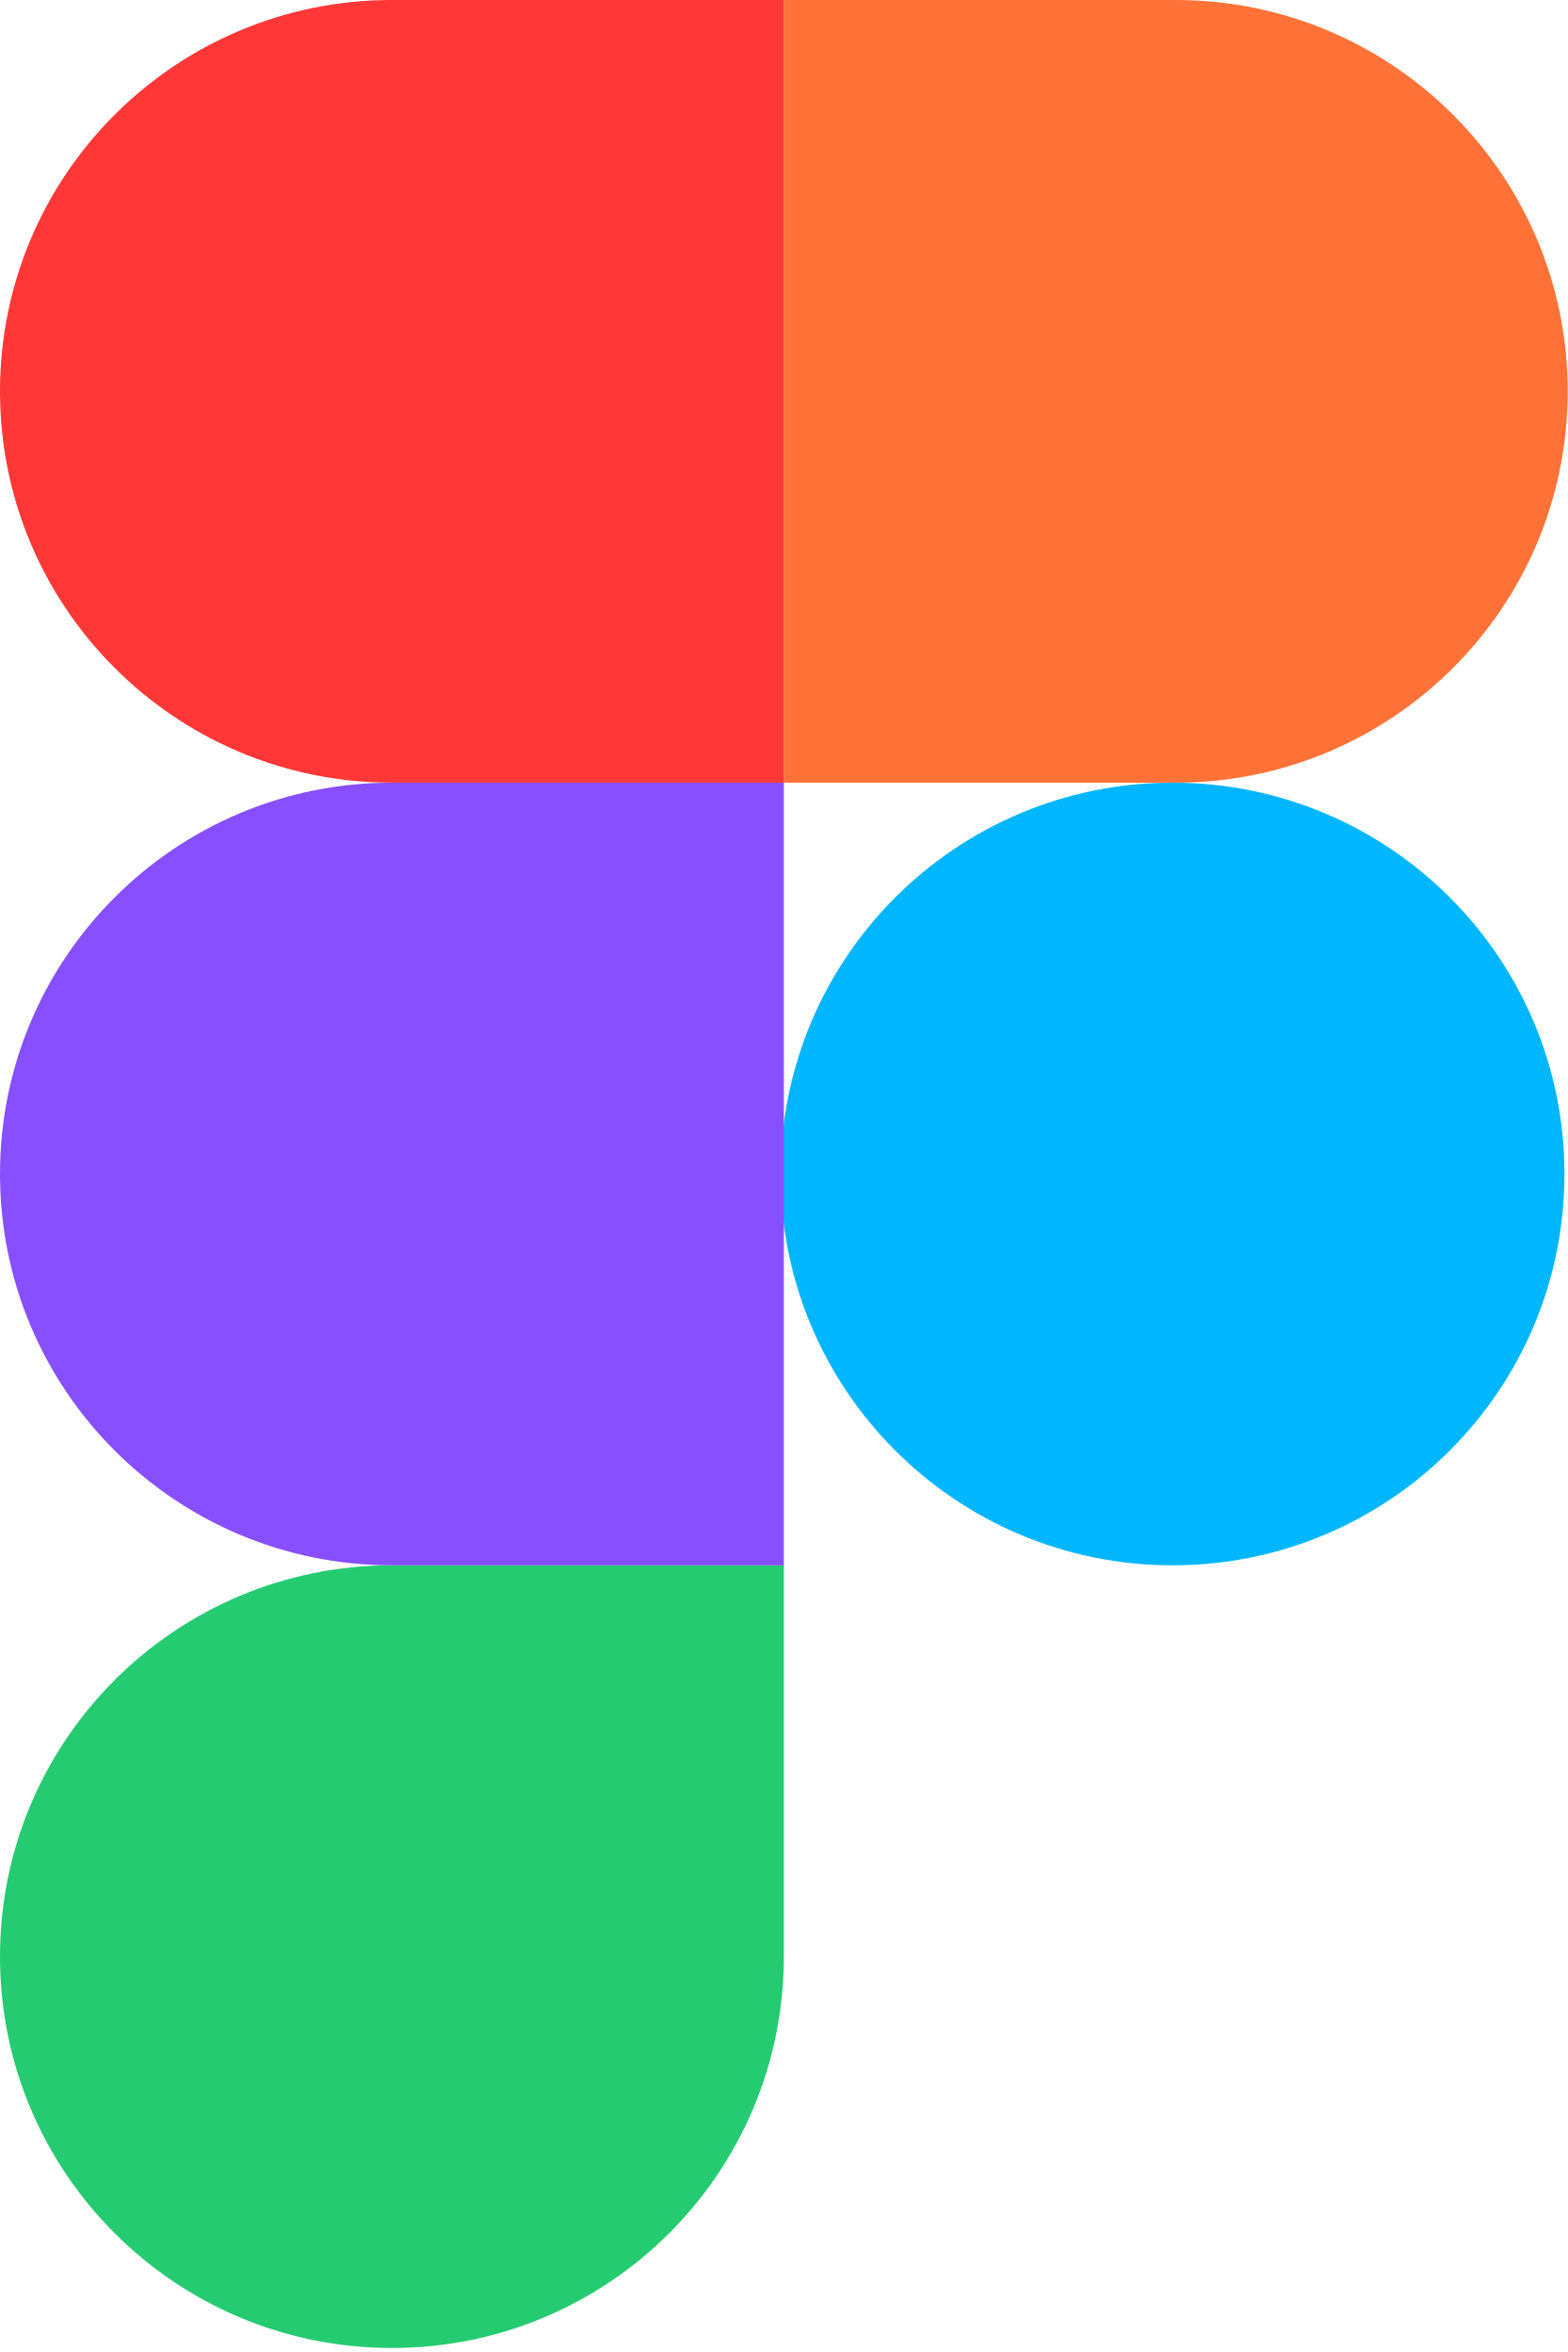
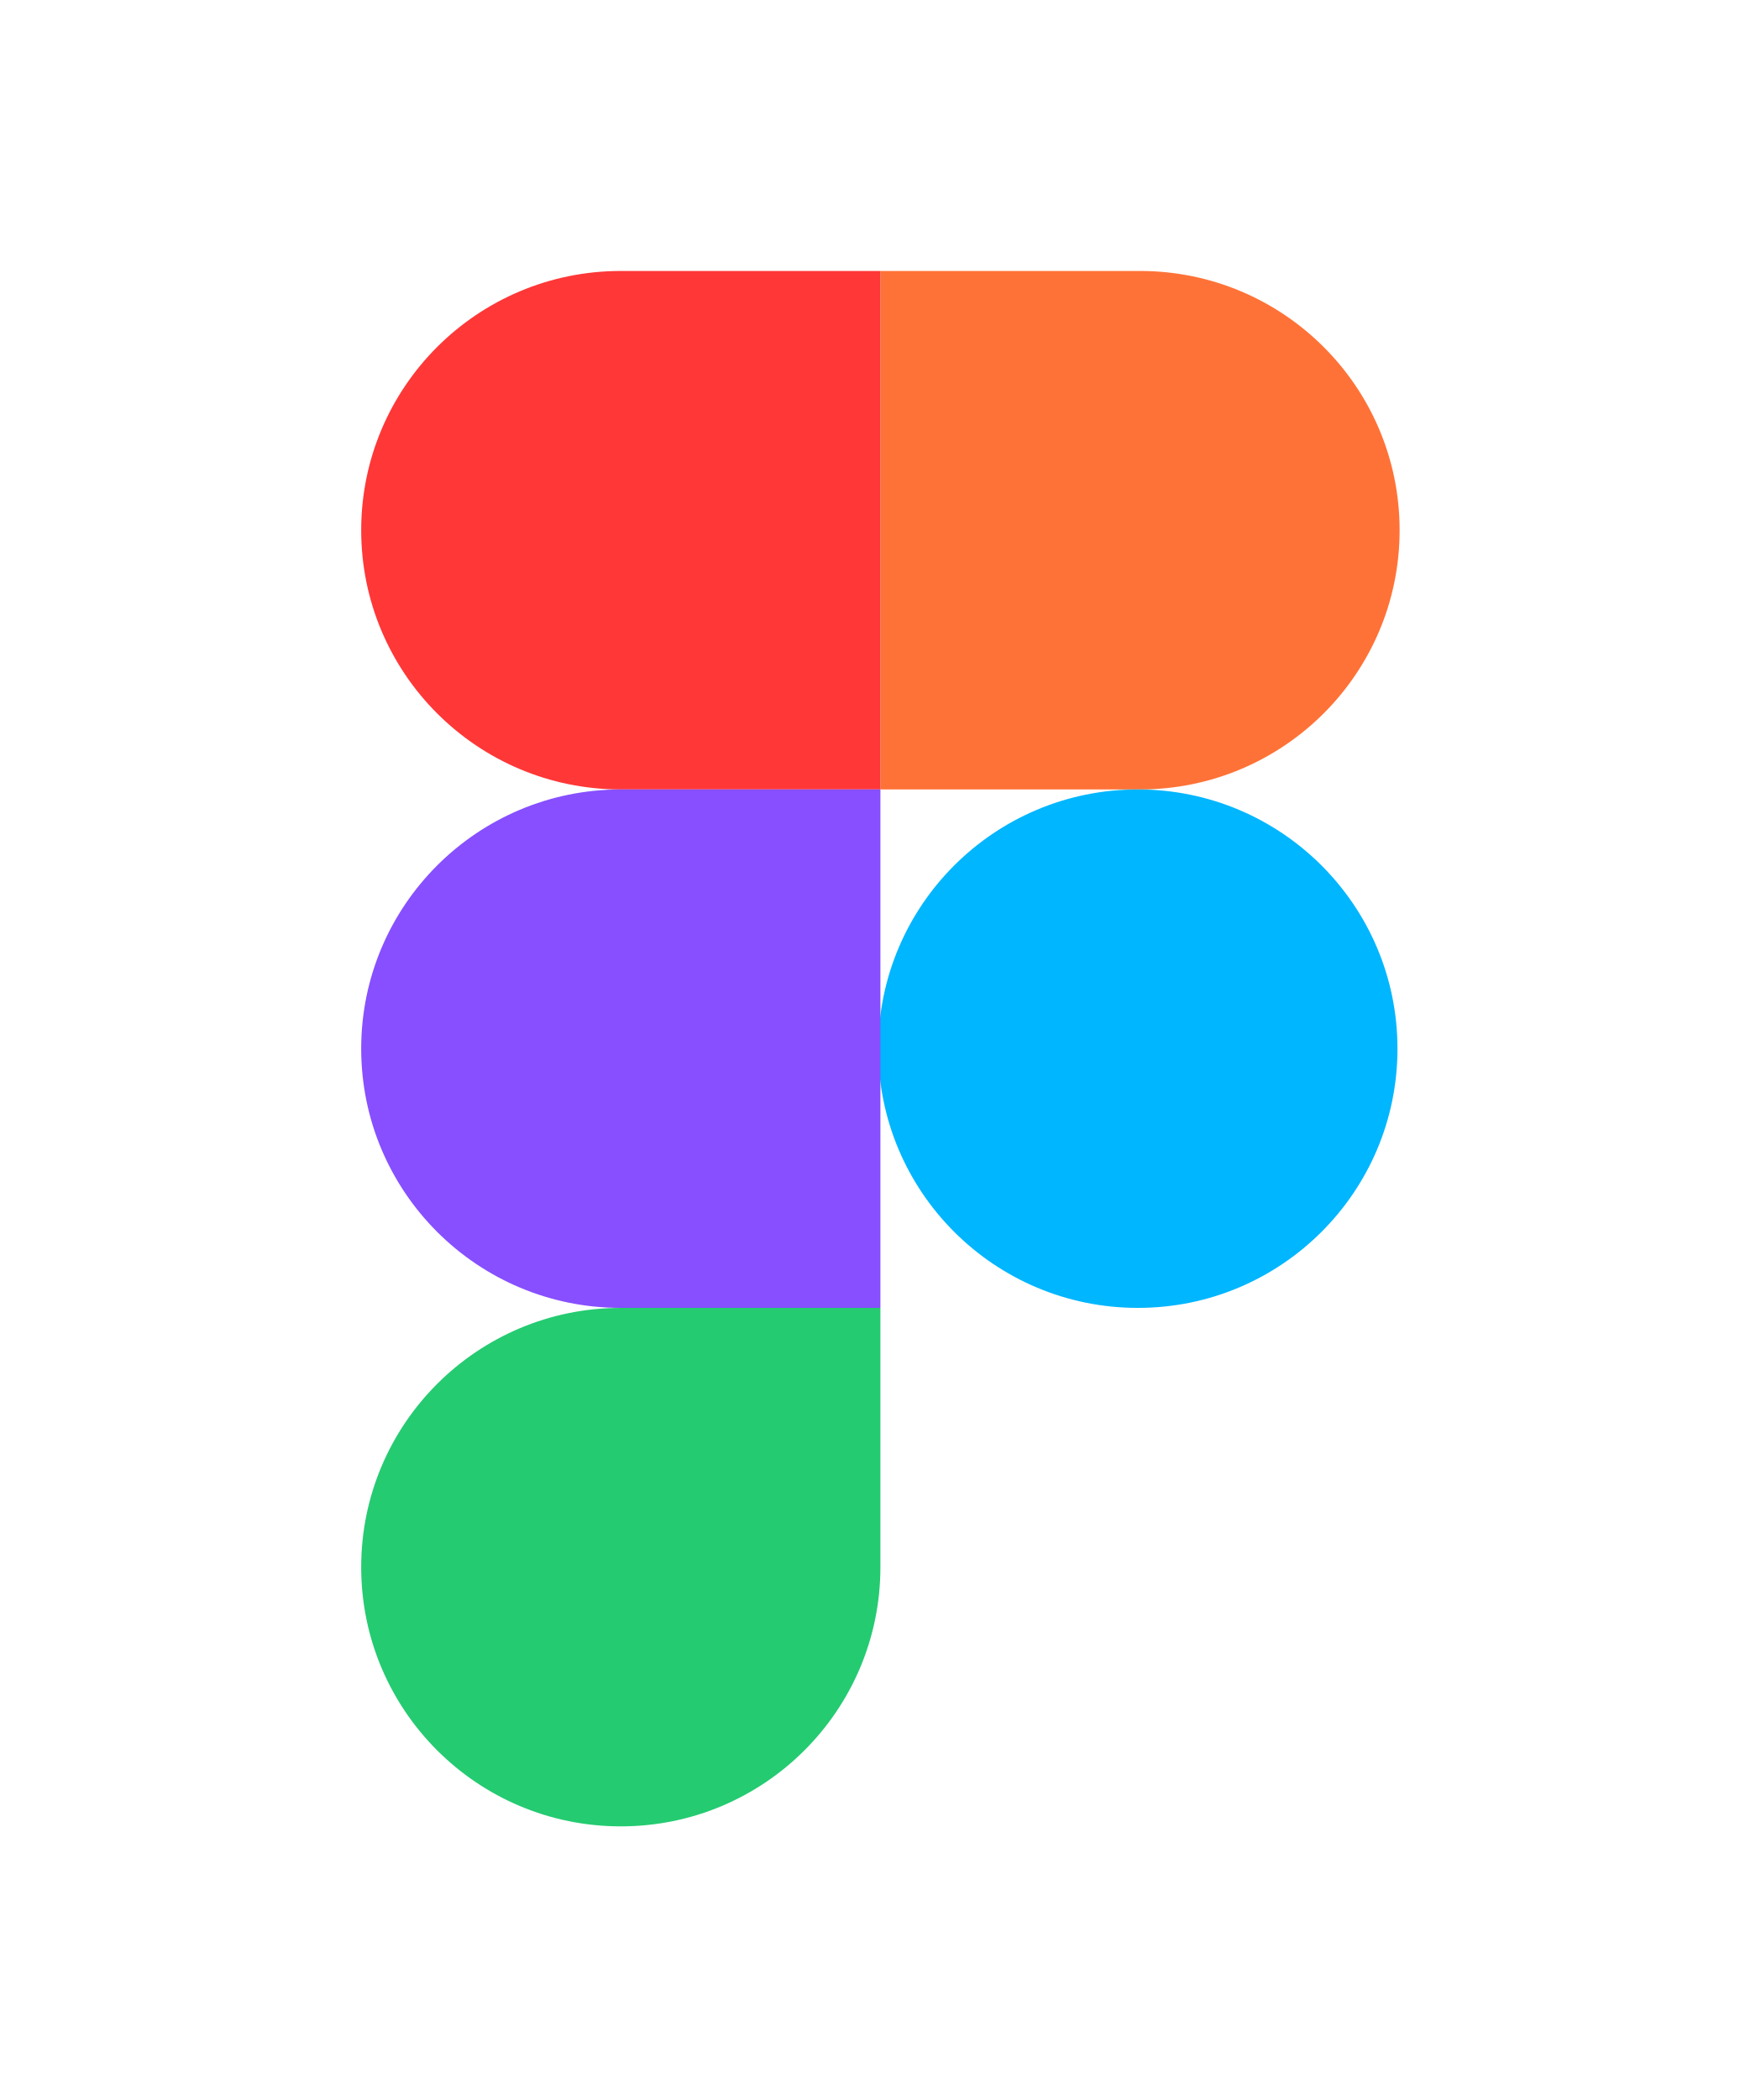
- <svg xmlns="http://www.w3.org/2000/svg" width="100%" height="100%" viewBox="0 0 46 69" fill="none">
+ <svg xmlns="http://www.w3.org/2000/svg" width="100%" height="100%" viewBox="-16 -12 78 93" fill="none">
  <path d="M0 57.402C0 51.061 5.149 45.921 11.5 45.921H23V57.402C23 63.742 17.851 68.882 11.5 68.882C5.149 68.882 0 63.742 0 57.402Z" fill="#24CB71" />
  <path d="M23 0V22.961H34.5C40.851 22.961 46 17.821 46 11.48C46 5.14 40.851 0 34.5 0H23Z" fill="#FF7237" />
  <path d="M34.405 45.921C40.756 45.921 45.905 40.781 45.905 34.441C45.905 28.101 40.756 22.961 34.405 22.961C28.053 22.961 22.905 28.101 22.905 34.441C22.905 40.781 28.053 45.921 34.405 45.921Z" fill="#00B6FF" />
  <path d="M0 11.48C0 17.821 5.149 22.961 11.5 22.961H23V0H11.5C5.149 0 0 5.14 0 11.48Z" fill="#FF3737" />
  <path d="M0 34.441C0 40.781 5.149 45.921 11.5 45.921H23V22.961H11.5C5.149 22.961 0 28.101 0 34.441Z" fill="#874FFF" />
</svg>
